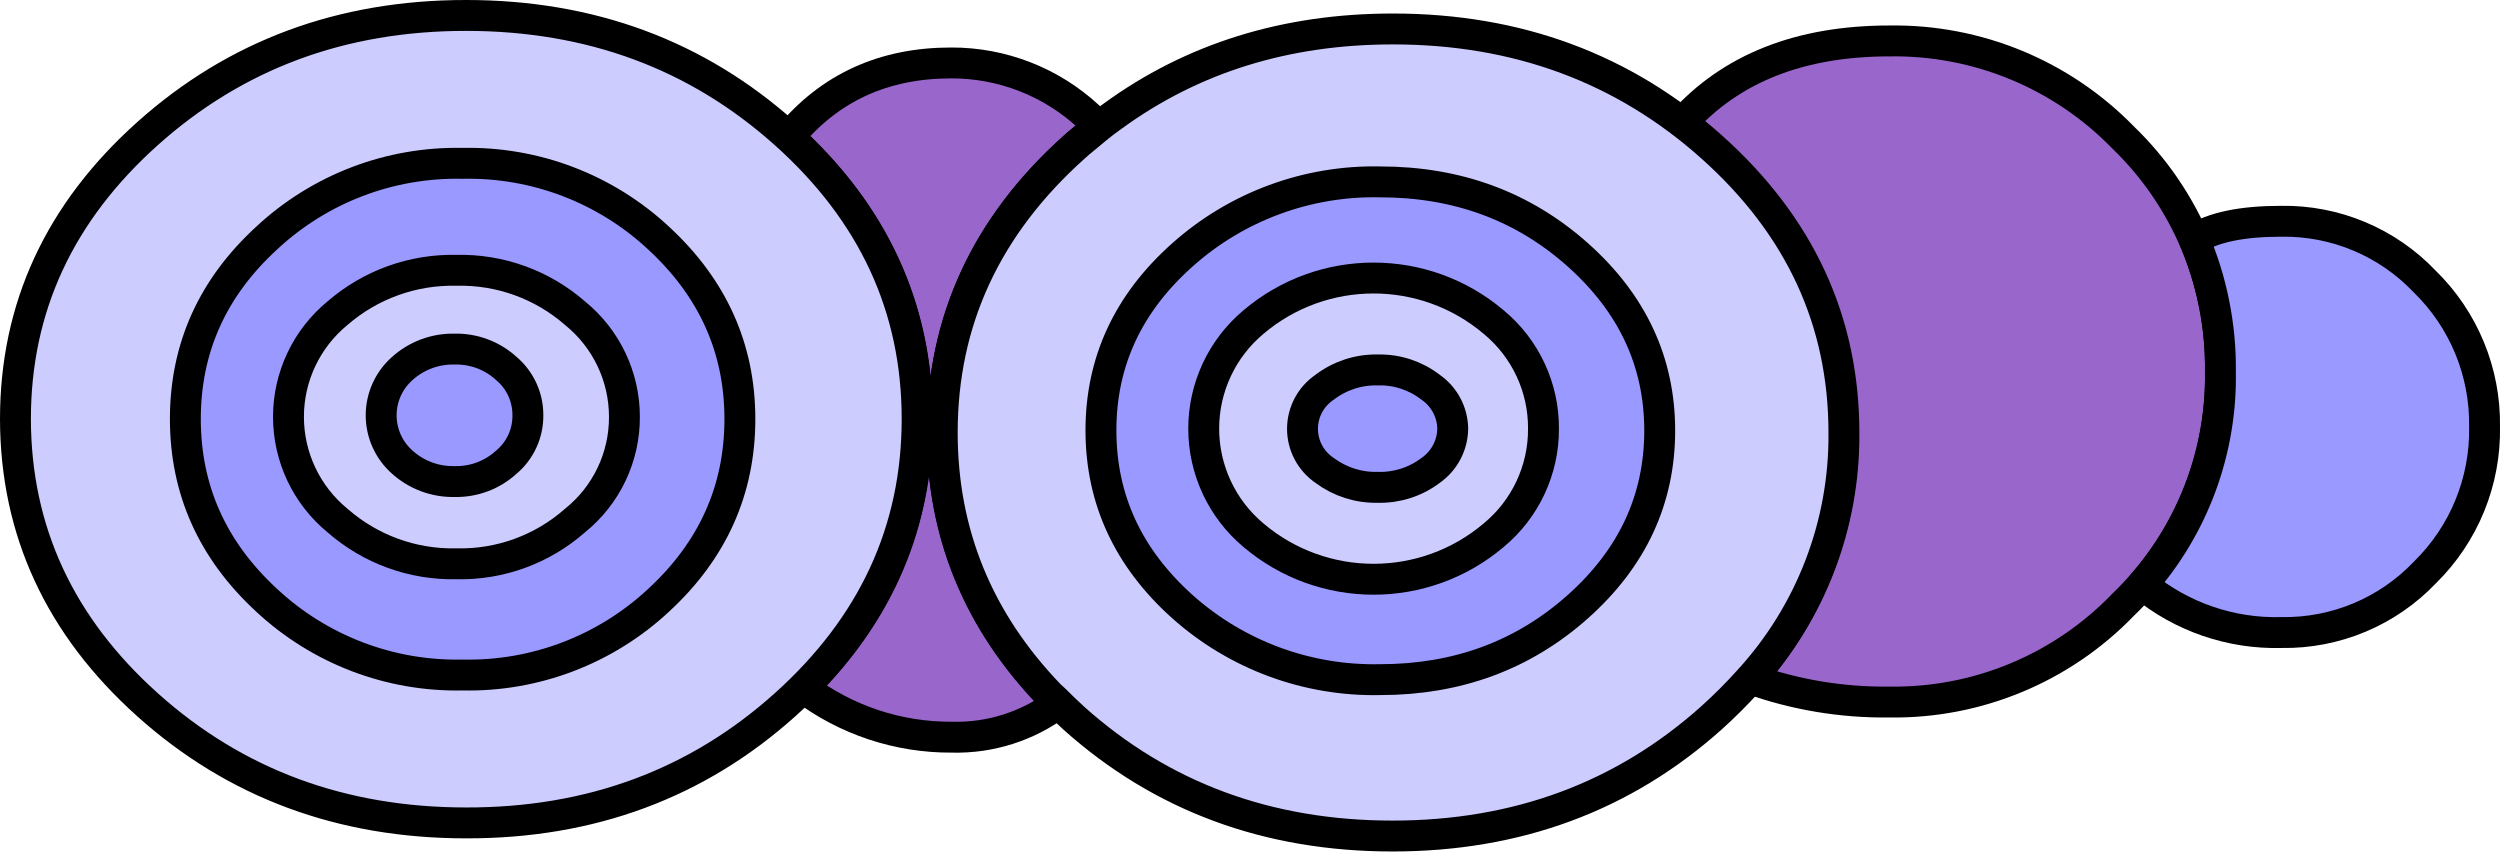
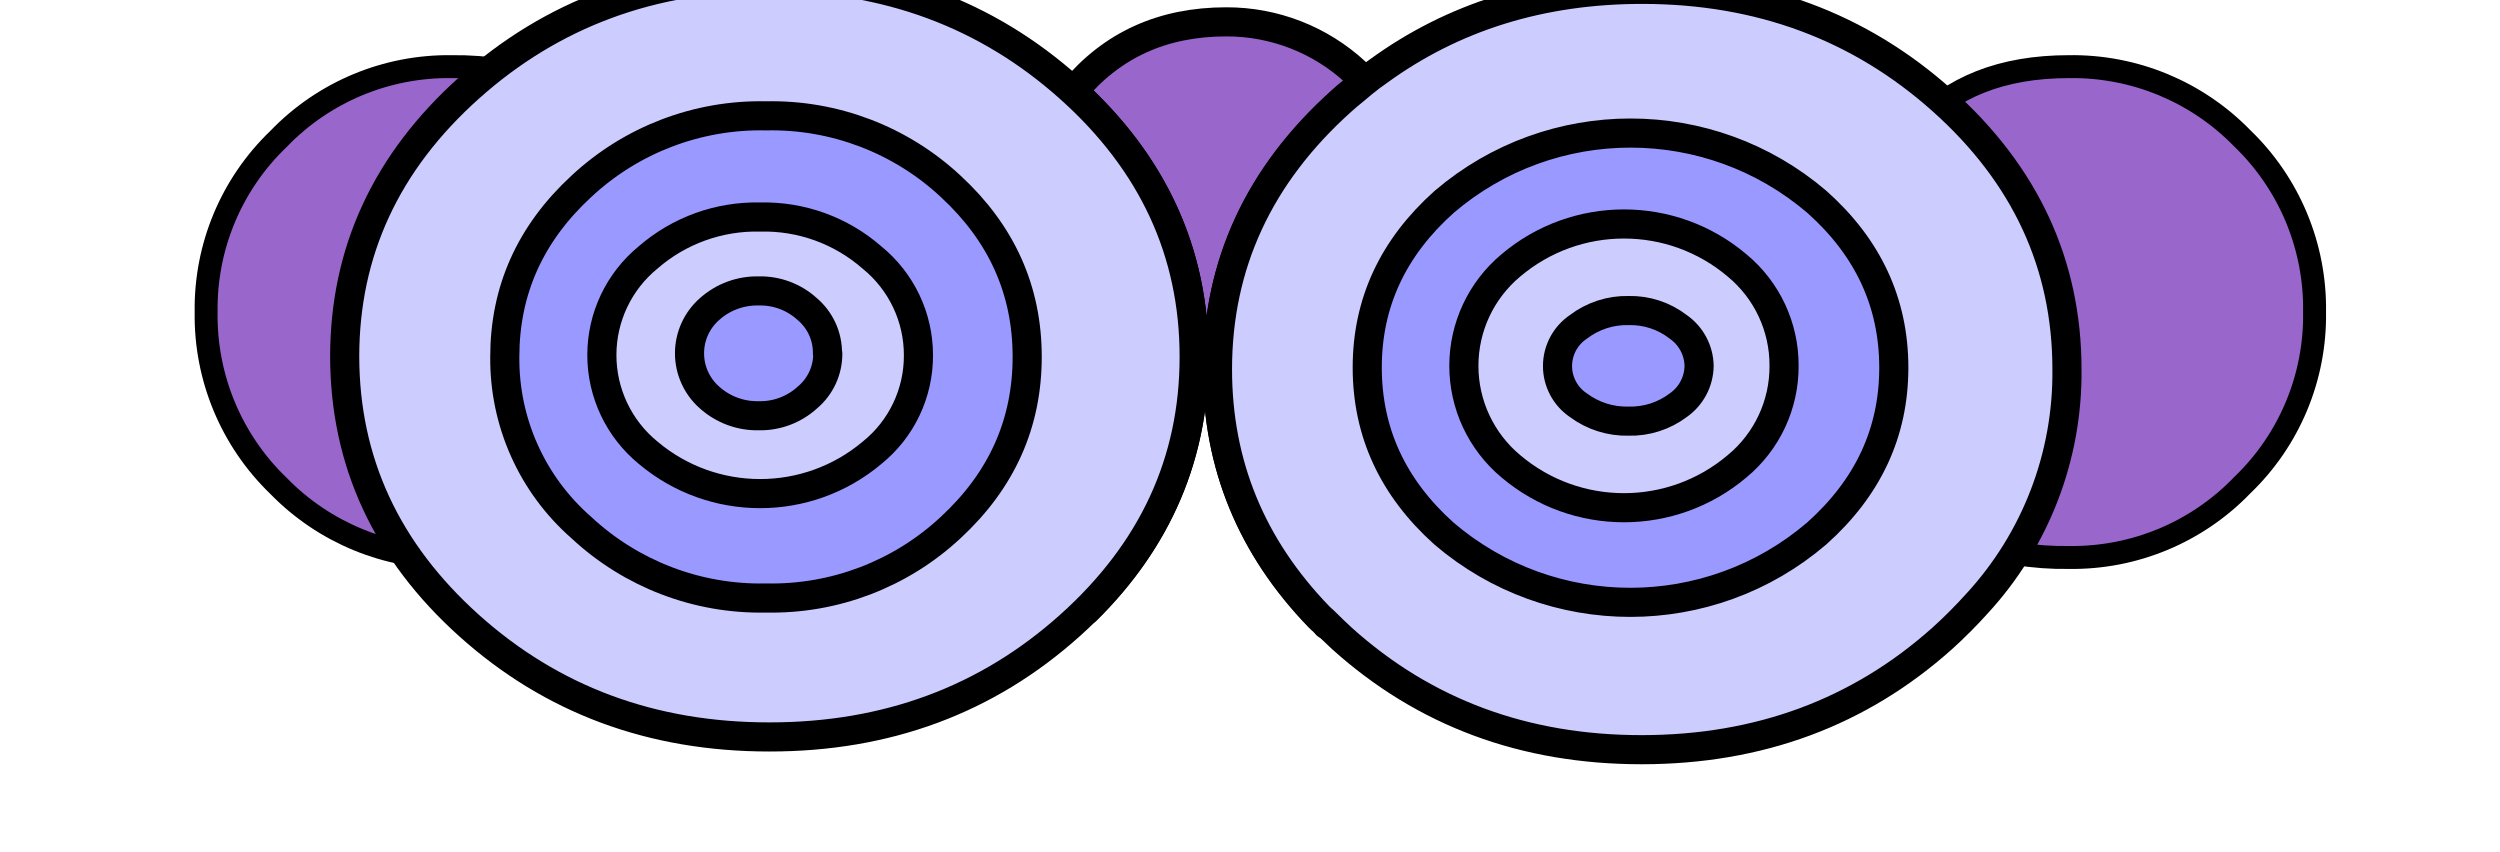
<svg xmlns="http://www.w3.org/2000/svg" id="Layer_1" data-name="Layer 1" viewBox="0 0 323.7 110.25">
  <g id="HS_GOOGLES_02_0_Layer6_0_FILL" data-name="HS GOOGLES 02 0 Layer6 0 FILL">
-     <path d="M102.15,17.75q16.6,15.15,16.6,36.5,0,20.15-14.8,34.8a31.56,31.56,0,0,0,19.2,6.35A22,22,0,0,0,137,91a4.55,4.55,0,0,0-.4-.45c-.23-.2-.45-.4-.65-.6Q122,75.55,122,56q0-21.64,17.1-36.95c.43-.4.88-.78,1.35-1.15s1-.85,1.5-1.25l.4-.3c-.47-.47-.93-.9-1.4-1.3a26.05,26.05,0,0,0-17.75-6.9Q110.06,8.15,102.15,17.75Z" fill="#96c" />
+     <path d="M157.64,47.84q0-20.39,16.11-34.81c.41-.37.83-.74,1.27-1.08s.94-.8,1.41-1.18l.38-.28q-.66-.66-1.32-1.23a24.55,24.55,0,0,0-16.72-6.5q-12.35,0-19.79,9.05,15.65,14.27,15.64,34.39Z" fill="#96c" />
  </g>
-   <path id="HS_GOOGLES_02_0_Layer6_0_1_STROKES" data-name="HS GOOGLES 02 0 Layer6 0 1 STROKES" d="M102.15,17.75q7.91-9.6,21-9.6a26.05,26.05,0,0,1,17.75,6.9c.47.4.93.83,1.4,1.3l-.4.3c-.5.4-1,.82-1.5,1.25s-.92.75-1.35,1.15Q122,34.35,122,56q0,19.55,14,34c.2.2.42.4.65.6a4.55,4.55,0,0,1,.4.45,22,22,0,0,1-13.8,4.4A31.56,31.56,0,0,1,104,89.05q14.8-14.65,14.8-34.8Q118.75,32.91,102.15,17.75Z" fill="none" stroke="#000" stroke-linecap="round" stroke-linejoin="round" stroke-width="4" />
+   <path id="HS_GOOGLES_02_0_Layer6_0_1_STROKES" data-name="HS GOOGLES 02 0 Layer6 0 1 STROKES" d="M140.68,79q13.94-13.8,13.94-32.78,0-20.12-15.64-34.39,7.44-9,19.79-9a24.55,24.55,0,0,1,16.72,6.5q.66.57,1.32,1.23l-.38.28c-.47.38-.94.77-1.41,1.18s-.86.71-1.27,1.08q-16.11,14.42-16.11,34.81,0,18.42,13.14,32a8.27,8.27,0,0,0,.61.56,5.52,5.52,0,0,1,.38.43" fill="none" stroke="#000" stroke-linecap="round" stroke-linejoin="round" stroke-width="3.77" />
  <g id="HS_GOOGLES_02_0_Layer5_0_FILL" data-name="HS GOOGLES 02 0 Layer5 0 FILL">
-     <path d="M217.8,15.9q1.95,1.5,3.8,3.15,17.1,15.3,17.1,37a46.82,46.82,0,0,1-12,31.9,51.5,51.5,0,0,0,18,3A41.15,41.15,0,0,0,274.9,78.3a41,41,0,0,0,12.6-30.2,41.22,41.22,0,0,0-12.6-30.3A41.33,41.33,0,0,0,244.65,5.3Q227.3,5.3,217.8,15.9Z" fill="#96c" />
+     <path d="M247.94,16.5c1,.74,1.9,1.52,2.82,2.33q12.69,11.37,12.7,27.44A34.78,34.78,0,0,1,254.51,70a38.33,38.33,0,0,0,13.36,2.23,30.54,30.54,0,0,0,22.46-9.36,30.41,30.41,0,0,0,9.36-22.42,30.58,30.58,0,0,0-9.36-22.49,30.66,30.66,0,0,0-22.46-9.28Q255,8.63,247.94,16.5Z" fill="#96c" />
  </g>
-   <path id="HS_GOOGLES_02_0_Layer5_0_1_STROKES" data-name="HS GOOGLES 02 0 Layer5 0 1 STROKES" d="M217.8,15.9Q227.3,5.3,244.65,5.3A41.33,41.33,0,0,1,274.9,17.8a41.22,41.22,0,0,1,12.6,30.3,41,41,0,0,1-12.6,30.2,41.15,41.15,0,0,1-30.25,12.6,51.5,51.5,0,0,1-18-3,46.82,46.82,0,0,0,12-31.9q0-21.64-17.1-36.95Q219.76,17.4,217.8,15.9Z" fill="none" stroke="#000" stroke-linecap="round" stroke-linejoin="round" stroke-width="4" />
-   <g id="HS_GOOGLES_02_0_Layer4_0_FILL" data-name="HS GOOGLES 02 0 Layer4 0 FILL">
-     <path d="M295.35,28.65q-7.61,0-11.25,2.35a42.48,42.48,0,0,1,3.4,17.1,40.75,40.75,0,0,1-10.15,27.6,27.1,27.1,0,0,0,18,6.2A25.07,25.07,0,0,0,314,74.1a25.75,25.75,0,0,0,7.75-18.85A25.7,25.7,0,0,0,314,36.45,25.07,25.07,0,0,0,295.35,28.65Z" fill="#99f" />
+   <path id="HS_GOOGLES_02_0_Layer5_0_1_STROKES" data-name="HS GOOGLES 02 0 Layer5 0 1 STROKES" d="M247.94,16.5q7-7.87,19.93-7.87a30.66,30.66,0,0,1,22.46,9.28,30.58,30.58,0,0,1,9.36,22.49,30.41,30.41,0,0,1-9.36,22.42,30.54,30.54,0,0,1-22.46,9.36A38.33,38.33,0,0,1,254.51,70a34.78,34.78,0,0,0,8.95-23.68q0-16.08-12.7-27.44C249.84,18,248.9,17.24,247.94,16.5Z" fill="none" stroke="#000" stroke-linecap="round" stroke-linejoin="round" stroke-width="2.97" />
+   <g id="HS_GOOGLES_02_0_Layer5_0_FILL-2" data-name="HS GOOGLES 02 0 Layer5 0 FILL">
+     <path d="M78.44,64.31c-1-.75-1.9-1.52-2.82-2.34Q62.93,50.61,62.92,34.54a34.79,34.79,0,0,1,9-23.69A38.33,38.33,0,0,0,58.51,8.63,30.53,30.53,0,0,0,36.05,18,30.42,30.42,0,0,0,26.69,40.4a30.58,30.58,0,0,0,9.36,22.5,30.7,30.7,0,0,0,22.46,9.28Q71.38,72.18,78.44,64.31Z" fill="#96c" />
  </g>
-   <path id="HS_GOOGLES_02_0_Layer4_0_1_STROKES" data-name="HS GOOGLES 02 0 Layer4 0 1 STROKES" d="M295.35,28.65a25.07,25.07,0,0,1,18.6,7.8,25.7,25.7,0,0,1,7.75,18.8A25.75,25.75,0,0,1,314,74.1a25.07,25.07,0,0,1-18.6,7.8,27.1,27.1,0,0,1-18-6.2A40.75,40.75,0,0,0,287.5,48.1,42.48,42.48,0,0,0,284.1,31Q287.74,28.65,295.35,28.65Z" fill="none" stroke="#000" stroke-linecap="round" stroke-linejoin="round" stroke-width="4" />
+   <path id="HS_GOOGLES_02_0_Layer5_0_1_STROKES-2" data-name="HS GOOGLES 02 0 Layer5 0 1 STROKES" d="M78.44,64.31q-7.05,7.86-19.93,7.87A30.7,30.7,0,0,1,36.05,62.9a30.58,30.58,0,0,1-9.36-22.5A30.42,30.42,0,0,1,36.05,18,30.53,30.53,0,0,1,58.51,8.63a38.33,38.33,0,0,1,13.36,2.22,34.79,34.79,0,0,0-9,23.69q0,16.07,12.7,27.43C76.54,62.79,77.48,63.56,78.44,64.31Z" fill="none" stroke="#000" stroke-linecap="round" stroke-linejoin="round" stroke-width="2.97" />
  <g id="HS_GOOGLES_02_0_Layer3_0_FILL" data-name="HS GOOGLES 02 0 Layer3 0 FILL">
-     <path d="M19.1,17.3Q2,32.6,2,54.25t17.1,37q17.06,15.3,41.25,15.3t41.3-15.3q17.1-15.3,17.1-36.95T101.65,17.3Q84.55,2,60.35,2T19.1,17.3m202.5,1.75q-17.1-15.3-41.3-15.3-20.81,0-36.3,11.3c-.67.47-1.37,1-2.1,1.6-.5.4-1,.82-1.5,1.25s-.92.75-1.35,1.15Q122,34.35,122,56q0,19.55,14,34c.2.2.42.4.65.6.8.8,1.63,1.6,2.5,2.4q17.05,15.3,41.25,15.3T221.6,93a63.89,63.89,0,0,0,4.8-4.8A46.82,46.82,0,0,0,238.7,56Q238.7,34.36,221.6,19.05Z" fill="#ccf" />
+     <path d="M60.74,11.38Q44.63,25.79,44.63,46.2T60.74,81Q76.81,95.43,99.6,95.42T138.51,81Q154.62,66.6,154.62,46.2T138.51,11.38Q122.4-3,99.6-3T60.74,11.38M251.52,13Q235.41-1.38,212.61-1.38q-19.59,0-34.2,10.64c-.63.44-1.29,1-2,1.51-.47.38-.94.77-1.41,1.18s-.86.71-1.27,1.08q-16.11,14.42-16.11,34.81,0,18.42,13.14,32a8.27,8.27,0,0,0,.61.56c.76.76,1.54,1.51,2.36,2.27q16.06,14.4,38.86,14.41t38.91-14.41A62.34,62.34,0,0,0,256,78.13a44.07,44.07,0,0,0,11.59-30.29Q267.63,27.46,251.52,13Z" fill="#ccf" />
  </g>
-   <path id="HS_GOOGLES_02_0_Layer3_0_1_STROKES" data-name="HS GOOGLES 02 0 Layer3 0 1 STROKES" d="M226.4,88.15a63.89,63.89,0,0,1-4.8,4.8q-17.1,15.3-41.3,15.3T139.05,93c-.87-.8-1.7-1.6-2.5-2.4-.23-.2-.45-.4-.65-.6Q122,75.55,122,56q0-21.64,17.1-36.95c.43-.4.88-.78,1.35-1.15s1-.85,1.5-1.25c.73-.6,1.43-1.13,2.1-1.6q15.5-11.3,36.3-11.3,24.19,0,41.3,15.3t17.1,37A46.82,46.82,0,0,1,226.4,88.15ZM118.75,54.25q0,21.65-17.1,37t-41.3,15.3q-24.19,0-41.25-15.3T2,54.25Q2,32.61,19.1,17.3T60.35,2q24.2,0,41.3,15.3T118.75,54.25Z" fill="none" stroke="#000" stroke-linecap="round" stroke-linejoin="round" stroke-width="4" />
+   <path id="HS_GOOGLES_02_0_Layer3_0_1_STROKES" data-name="HS GOOGLES 02 0 Layer3 0 1 STROKES" d="M256,78.13a62.34,62.34,0,0,1-4.52,4.53q-16.11,14.4-38.91,14.41T173.75,82.66c-.82-.76-1.6-1.51-2.36-2.27a8.27,8.27,0,0,1-.61-.56q-13.14-13.58-13.14-32,0-20.39,16.11-34.81c.41-.37.83-.74,1.27-1.08s.94-.8,1.41-1.18c.69-.56,1.35-1.07,2-1.51Q193-1.37,212.61-1.38q22.8,0,38.91,14.41t16.11,34.81A44.07,44.07,0,0,1,256,78.13ZM154.62,46.2q0,20.38-16.11,34.81T99.6,95.42Q76.8,95.42,60.74,81T44.63,46.2q0-20.4,16.11-34.82T99.6-3q22.8,0,38.91,14.41T154.62,46.2Z" fill="none" stroke="#000" stroke-linecap="round" stroke-linejoin="round" stroke-width="3.77" />
  <g id="HS_GOOGLES_02_0_Layer2_0_FILL" data-name="HS GOOGLES 02 0 Layer2 0 FILL">
-     <path d="M34.5,30.85Q24,40.56,24,54.25T34.5,77.7a36.08,36.08,0,0,0,25.4,9.7,36.08,36.08,0,0,0,25.4-9.7Q95.8,68,95.8,54.25T85.3,30.85a36.08,36.08,0,0,0-25.4-9.7,36.08,36.08,0,0,0-25.4,9.7M204.3,33Q193.7,23.5,178.7,23.5A37.24,37.24,0,0,0,153.1,33q-10.54,9.45-10.55,22.8t10.55,22.8A37.24,37.24,0,0,0,178.7,88q15,0,25.6-9.45t10.6-22.8Q214.9,42.4,204.3,33Z" fill="#99f" />
+     <path d="M75.25,24.15q-9.9,9.13-9.89,22.05a29,29,0,0,0,9.89,22.09,34,34,0,0,0,23.93,9.14,34,34,0,0,0,23.93-9.14Q133,59.16,133,46.2t-9.89-22.05A34,34,0,0,0,99.18,15a34,34,0,0,0-23.93,9.14m160,2a37.13,37.13,0,0,0-48.24,0Q177.05,35,177,47.61T187,69.09a37.13,37.13,0,0,0,48.24,0q10-8.91,10-21.48T235.22,26.13Z" fill="#99f" />
  </g>
-   <path id="HS_GOOGLES_02_0_Layer2_0_1_STROKES" data-name="HS GOOGLES 02 0 Layer2 0 1 STROKES" d="M214.9,55.75q0,13.35-10.6,22.8T178.7,88a37.24,37.24,0,0,1-25.6-9.45q-10.54-9.45-10.55-22.8T153.1,33a37.24,37.24,0,0,1,25.6-9.45q15,0,25.6,9.45T214.9,55.75ZM95.8,54.25Q95.8,68,85.3,77.7a36.08,36.08,0,0,1-25.4,9.7,36.08,36.08,0,0,1-25.4-9.7Q24,68,24,54.25t10.5-23.4a36.08,36.08,0,0,1,25.4-9.7,36.08,36.08,0,0,1,25.4,9.7Q95.8,40.56,95.8,54.25Z" fill="none" stroke="#000" stroke-linecap="round" stroke-linejoin="round" stroke-width="4" />
+   <path id="HS_GOOGLES_02_0_Layer2_0_1_STROKES" data-name="HS GOOGLES 02 0 Layer2 0 1 STROKES" d="M245.21,47.61q0,12.57-10,21.48a37.13,37.13,0,0,1-48.24,0q-9.93-8.91-9.94-21.48T187,26.13a37.13,37.13,0,0,1,48.24,0Q245.21,35,245.21,47.61ZM133,46.2q0,12.94-9.89,22.09a34,34,0,0,1-23.93,9.14,34,34,0,0,1-23.93-9.14A29,29,0,0,1,65.36,46.2q0-12.91,9.89-22.05A34,34,0,0,1,99.18,15a34,34,0,0,1,23.93,9.14Q133,33.28,133,46.2Z" fill="none" stroke="#000" stroke-linecap="round" stroke-linejoin="round" stroke-width="3.77" />
  <g id="HS_GOOGLES_02_0_Layer1_0_FILL" data-name="HS GOOGLES 02 0 Layer1 0 FILL">
-     <path d="M74.45,40.55A22.52,22.52,0,0,0,59.1,35a22.72,22.72,0,0,0-15.4,5.55,17.37,17.37,0,0,0,0,26.85A22.61,22.61,0,0,0,59.1,73a22.41,22.41,0,0,0,15.35-5.6,17.28,17.28,0,0,0,0-26.85m119,1.15a24.06,24.06,0,0,0-31.1,0,18,18,0,0,0,0,27.6,24.06,24.06,0,0,0,31.1,0,18,18,0,0,0,0-27.6Z" fill="#ccf" />
+     <path d="M112.89,33.29a21.21,21.21,0,0,0-14.47-5.23,21.36,21.36,0,0,0-14.5,5.23,16.34,16.34,0,0,0,0,25.29,22.51,22.51,0,0,0,29,0,16.27,16.27,0,0,0,0-25.29M225,34.37a22.67,22.67,0,0,0-29.3,0,16.94,16.94,0,0,0,0,26,22.67,22.67,0,0,0,29.3,0,16.94,16.94,0,0,0,0-26Z" fill="#ccf" />
  </g>
-   <path id="HS_GOOGLES_02_0_Layer1_0_1_STROKES" data-name="HS GOOGLES 02 0 Layer1 0 1 STROKES" d="M199.85,55.5a17.77,17.77,0,0,1-6.45,13.8,24.06,24.06,0,0,1-31.1,0,18,18,0,0,1,0-27.6,24.06,24.06,0,0,1,31.1,0A17.77,17.77,0,0,1,199.85,55.5ZM80.85,54a17.13,17.13,0,0,1-6.4,13.4A22.41,22.41,0,0,1,59.1,73a22.61,22.61,0,0,1-15.4-5.6,17.37,17.37,0,0,1,0-26.85A22.72,22.72,0,0,1,59.1,35a22.52,22.52,0,0,1,15.35,5.55A17.27,17.27,0,0,1,80.85,54Z" fill="none" stroke="#000" stroke-linecap="round" stroke-linejoin="round" stroke-width="4" />
+   <path id="HS_GOOGLES_02_0_Layer1_0_1_STROKES" data-name="HS GOOGLES 02 0 Layer1 0 1 STROKES" d="M231,47.37a16.74,16.74,0,0,1-6.08,13,22.67,22.67,0,0,1-29.3,0,16.94,16.94,0,0,1,0-26,22.67,22.67,0,0,1,29.3,0A16.75,16.75,0,0,1,231,47.37ZM118.92,46a16.12,16.12,0,0,1-6,12.62,22.51,22.51,0,0,1-29,0,16.34,16.34,0,0,1,0-25.29,21.36,21.36,0,0,1,14.5-5.23,21.21,21.21,0,0,1,14.47,5.23A16.28,16.28,0,0,1,118.92,46Z" fill="none" stroke="#000" stroke-linecap="round" stroke-linejoin="round" stroke-width="3.77" />
  <g id="HS_GOOGLES_02_0_Layer0_0_FILL" data-name="HS GOOGLES 02 0 Layer0 0 FILL">
-     <path d="M68.35,53.8a7.87,7.87,0,0,0-2.8-6.1,9.59,9.59,0,0,0-6.7-2.5,9.78,9.78,0,0,0-6.75,2.5,8.09,8.09,0,0,0,0,12.15,9.78,9.78,0,0,0,6.75,2.5,9.59,9.59,0,0,0,6.7-2.5,7.81,7.81,0,0,0,2.8-6.05m116.9-3.65a10.71,10.71,0,0,0-6.85-2.25,10.91,10.91,0,0,0-6.9,2.25,6.49,6.49,0,0,0,0,10.75,11.05,11.05,0,0,0,6.9,2.2,10.85,10.85,0,0,0,6.85-2.2,6.49,6.49,0,0,0,0-10.75Z" fill="#99f" />
+     <path d="M107.14,45.77A7.42,7.42,0,0,0,104.5,40a9,9,0,0,0-6.31-2.35A9.22,9.22,0,0,0,91.83,40a7.62,7.62,0,0,0,0,11.45,9.23,9.23,0,0,0,6.36,2.36,9.05,9.05,0,0,0,6.31-2.36,7.37,7.37,0,0,0,2.64-5.7m110.13-3.44a10.11,10.11,0,0,0-6.45-2.12,10.31,10.31,0,0,0-6.5,2.12,6.11,6.11,0,0,0,0,10.13,10.46,10.46,0,0,0,6.5,2.07,10.25,10.25,0,0,0,6.45-2.07,6.11,6.11,0,0,0,0-10.13Z" fill="#99f" />
  </g>
-   <path id="HS_GOOGLES_02_0_Layer0_0_1_STROKES" data-name="HS GOOGLES 02 0 Layer0 0 1 STROKES" d="M188.1,55.5a6.7,6.7,0,0,1-2.85,5.4,10.85,10.85,0,0,1-6.85,2.2,11.05,11.05,0,0,1-6.9-2.2,6.49,6.49,0,0,1,0-10.75,10.91,10.91,0,0,1,6.9-2.25,10.71,10.71,0,0,1,6.85,2.25A6.65,6.65,0,0,1,188.1,55.5ZM68.35,53.8a7.81,7.81,0,0,1-2.8,6.05,9.59,9.59,0,0,1-6.7,2.5,9.78,9.78,0,0,1-6.75-2.5,8.09,8.09,0,0,1,0-12.15,9.78,9.78,0,0,1,6.75-2.5,9.59,9.59,0,0,1,6.7,2.5A7.87,7.87,0,0,1,68.35,53.8Z" fill="none" stroke="#000" stroke-linecap="round" stroke-linejoin="round" stroke-width="4" />
+   <path id="HS_GOOGLES_02_0_Layer0_0_1_STROKES" data-name="HS GOOGLES 02 0 Layer0 0 1 STROKES" d="M220,47.37a6.31,6.31,0,0,1-2.69,5.09,10.25,10.25,0,0,1-6.45,2.07,10.46,10.46,0,0,1-6.5-2.07,6.11,6.11,0,0,1,0-10.13,10.31,10.31,0,0,1,6.5-2.12,10.11,10.11,0,0,1,6.45,2.12A6.29,6.29,0,0,1,220,47.37Zm-112.82-1.6a7.37,7.37,0,0,1-2.64,5.7,9.05,9.05,0,0,1-6.31,2.36,9.23,9.23,0,0,1-6.36-2.36,7.62,7.62,0,0,1,0-11.45,9.22,9.22,0,0,1,6.36-2.35A9,9,0,0,1,104.5,40,7.42,7.42,0,0,1,107.14,45.77Z" fill="none" stroke="#000" stroke-linecap="round" stroke-linejoin="round" stroke-width="3.77" />
</svg>
